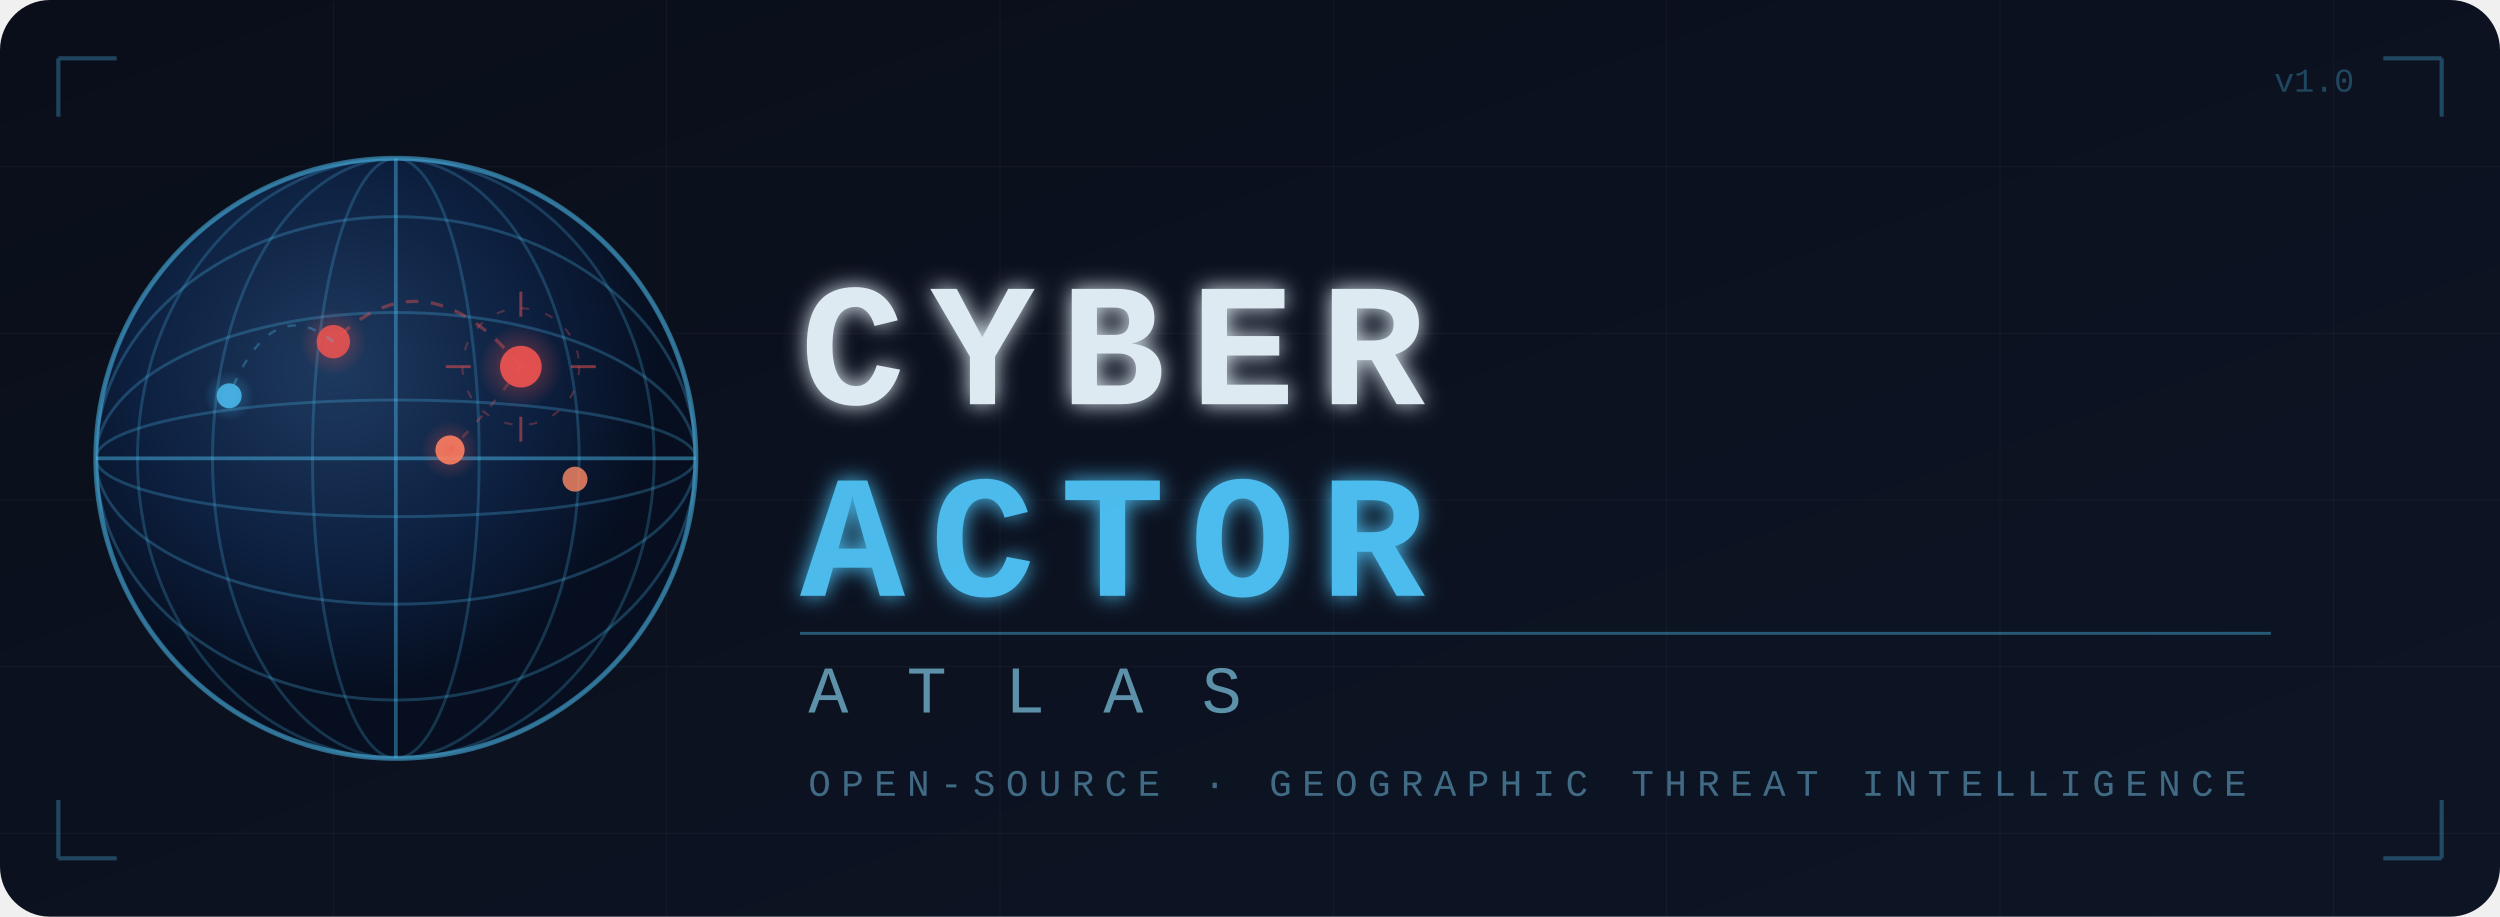
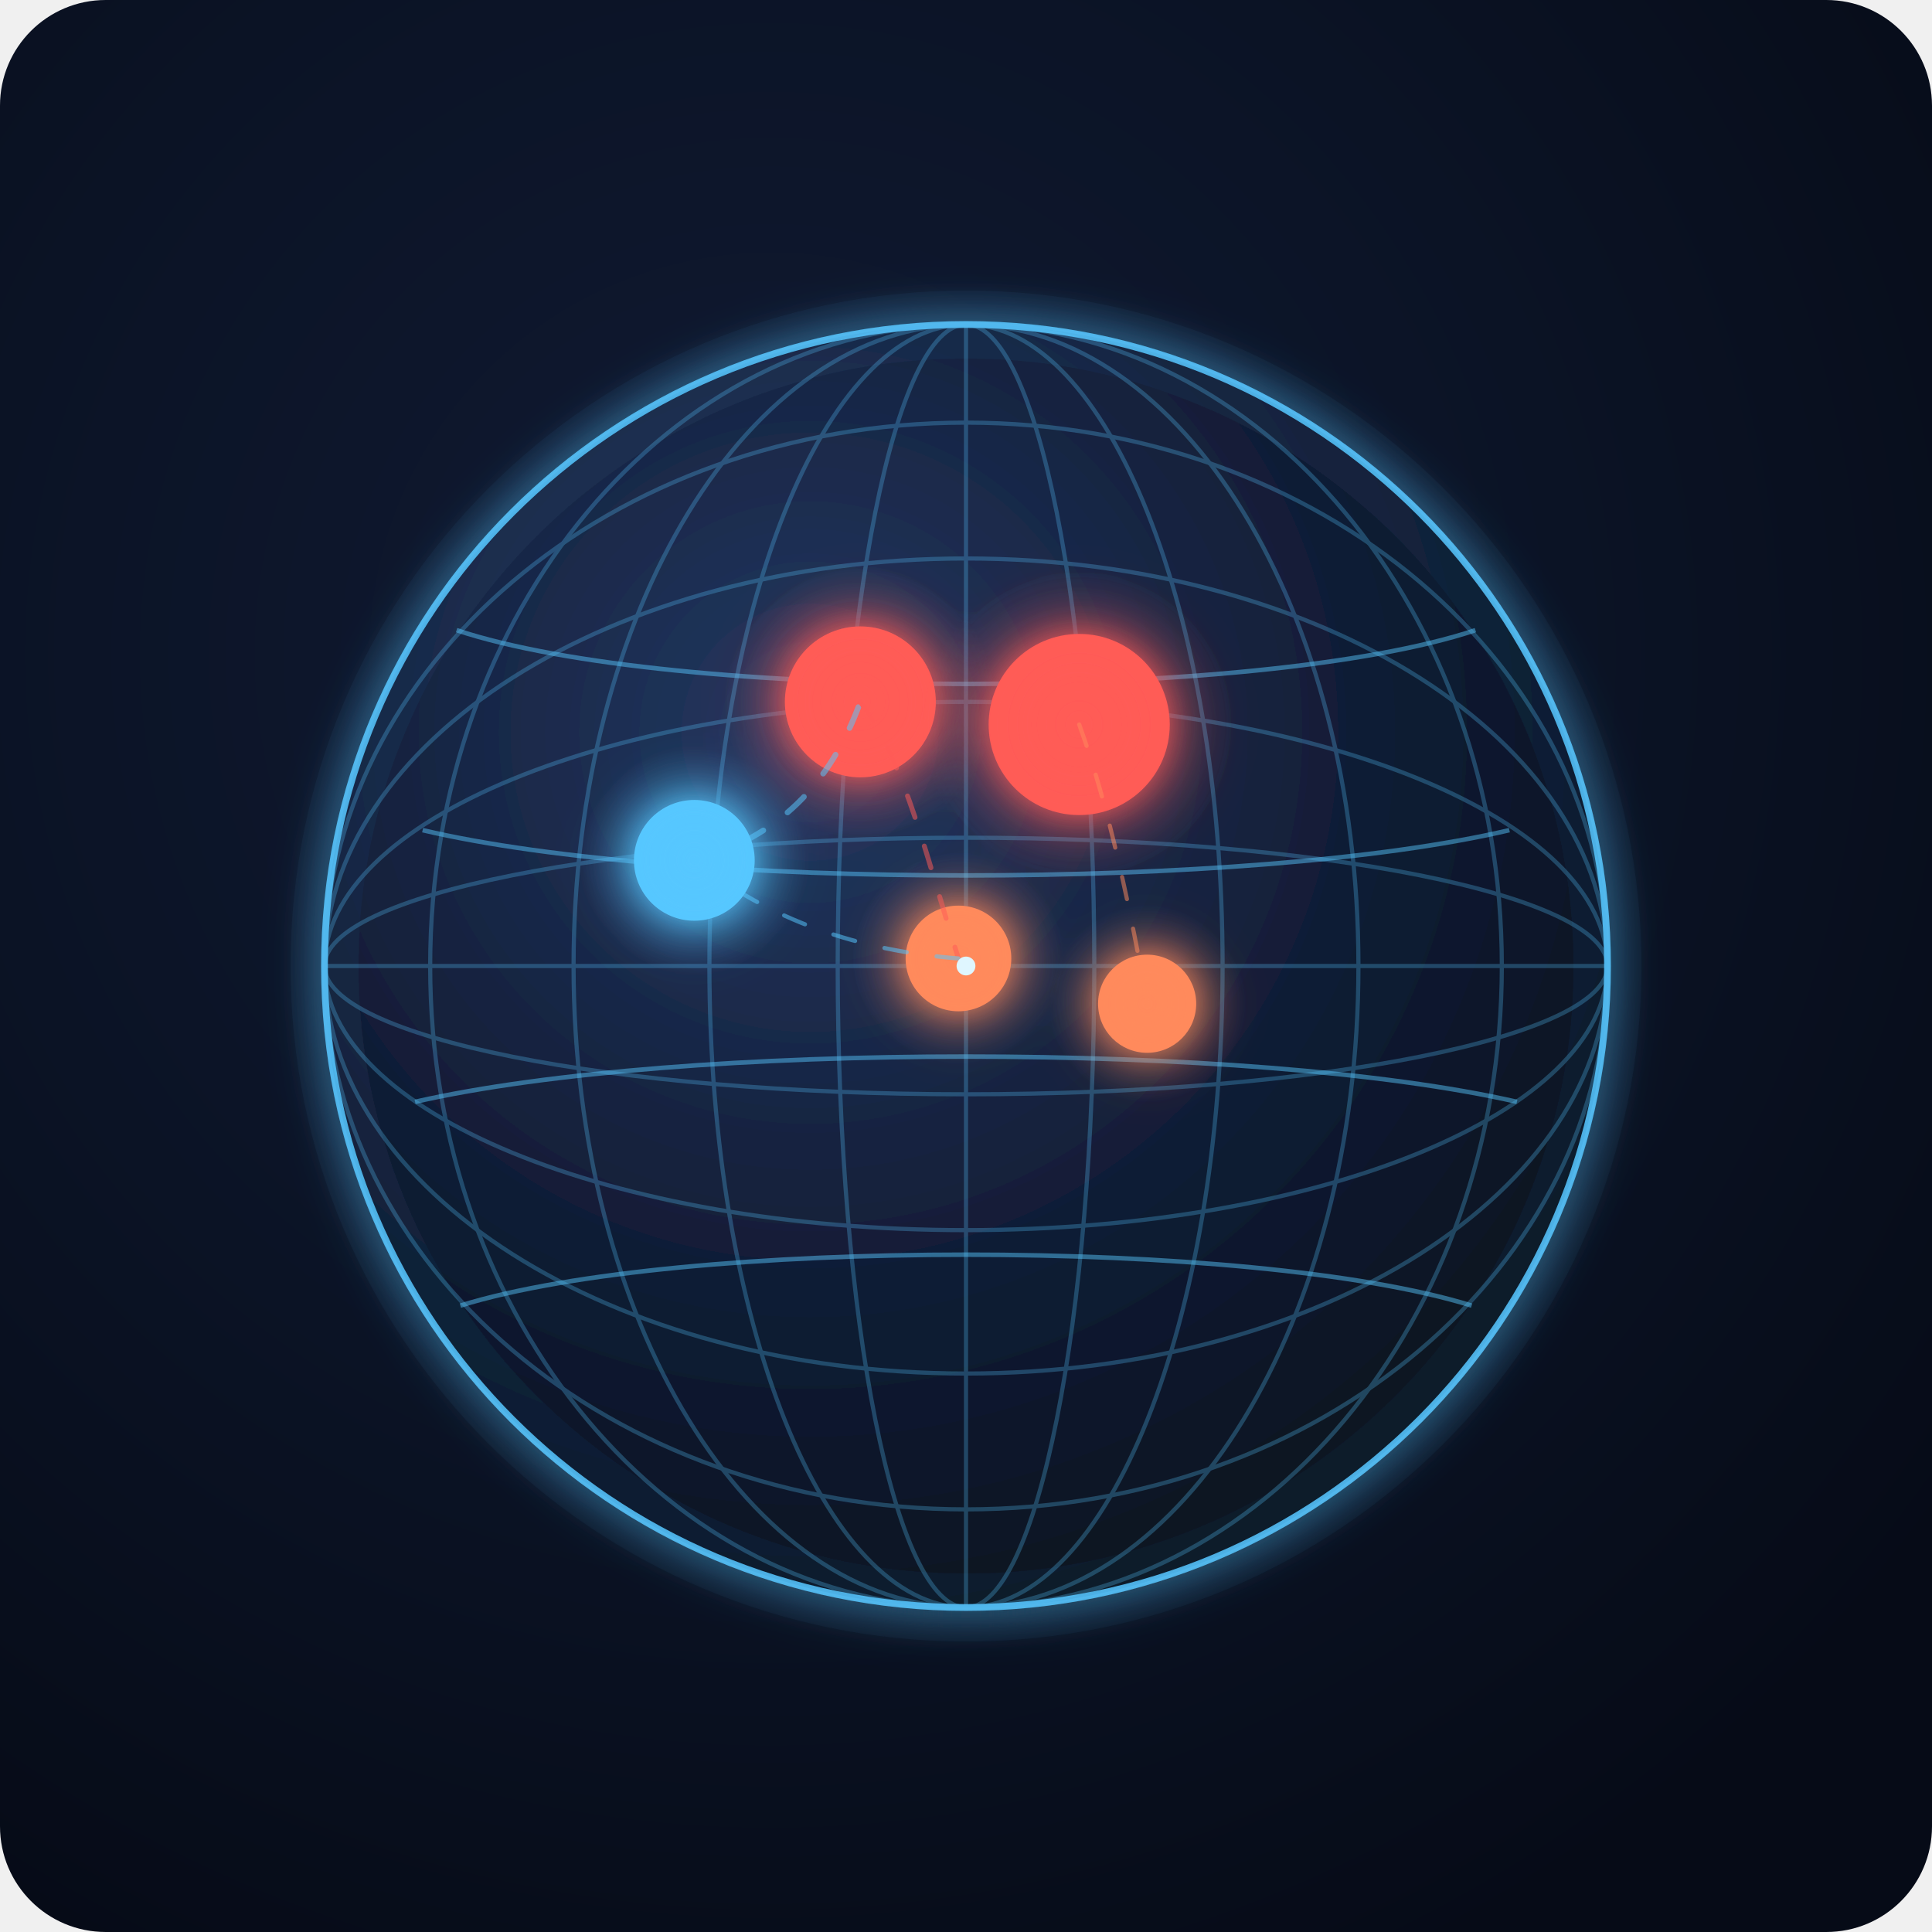
- <svg xmlns="http://www.w3.org/2000/svg" viewBox="0 0 600 220" width="600" height="220">
+ <svg xmlns="http://www.w3.org/2000/svg" viewBox="0 0 512 512" role="img" aria-labelledby="title desc">
  <defs>
-     <linearGradient id="bgGrad" x1="0%" y1="0%" x2="100%" y2="100%">
-       <stop offset="0%" style="stop-color:#0a0e1a;stop-opacity:1" />
-       <stop offset="100%" style="stop-color:#0d1525;stop-opacity:1" />
-     </linearGradient>
-     <radialGradient id="globeGlow" cx="40%" cy="35%" r="55%">
-       <stop offset="0%" style="stop-color:#1e3a5f;stop-opacity:1" />
-       <stop offset="60%" style="stop-color:#0d2040;stop-opacity:1" />
-       <stop offset="100%" style="stop-color:#060e1f;stop-opacity:1" />
+     <radialGradient id="bg" cx="40%" cy="34%" r="75%">
+       <stop offset="0%" stop-color="#101a33" />
+       <stop offset="55%" stop-color="#0b1325" />
+       <stop offset="100%" stop-color="#060b17" />
    </radialGradient>
-     <radialGradient id="nodeGlow" cx="50%" cy="50%" r="50%">
-       <stop offset="0%" style="stop-color:#4fc3f7;stop-opacity:0.9" />
-       <stop offset="100%" style="stop-color:#4fc3f7;stop-opacity:0" />
+     <radialGradient id="sphere" cx="38%" cy="32%" r="72%">
+       <stop offset="0%" stop-color="#243862" />
+       <stop offset="58%" stop-color="#111d36" />
+       <stop offset="100%" stop-color="#07111f" />
    </radialGradient>
-     <radialGradient id="redNodeGlow" cx="50%" cy="50%" r="50%">
-       <stop offset="0%" style="stop-color:#ef5350;stop-opacity:0.9" />
-       <stop offset="100%" style="stop-color:#ef5350;stop-opacity:0" />
+     <radialGradient id="blueGlow" cx="50%" cy="50%" r="50%">
+       <stop offset="0%" stop-color="#57c7ff" stop-opacity="0.95" />
+       <stop offset="100%" stop-color="#57c7ff" stop-opacity="0" />
    </radialGradient>
-     <clipPath id="globeClip">
-       <circle cx="95" cy="110" r="72" />
+     <radialGradient id="redGlow" cx="50%" cy="50%" r="50%">
+       <stop offset="0%" stop-color="#ff5b57" stop-opacity="0.92" />
+       <stop offset="100%" stop-color="#ff5b57" stop-opacity="0" />
+     </radialGradient>
+     <radialGradient id="orangeGlow" cx="50%" cy="50%" r="50%">
+       <stop offset="0%" stop-color="#ff8a5c" stop-opacity="0.9" />
+       <stop offset="100%" stop-color="#ff8a5c" stop-opacity="0" />
+     </radialGradient>
+     <clipPath id="clip">
+       <circle cx="256" cy="256" r="170" />
    </clipPath>
-     <filter id="softGlow" x="-30%" y="-30%" width="160%" height="160%">
-       <feGaussianBlur stdDeviation="3" result="blur" />
-       <feComposite in="SourceGraphic" in2="blur" operator="over" />
-     </filter>
-     <filter id="textGlow" x="-10%" y="-30%" width="120%" height="160%">
-       <feGaussianBlur stdDeviation="2.5" result="blur" />
-       <feComposite in="SourceGraphic" in2="blur" operator="over" />
+     <filter id="softGlow" x="-40%" y="-40%" width="180%" height="180%">
+       <feGaussianBlur stdDeviation="5" result="b" />
+       <feMerge>
+         <feMergeNode in="b" />
+         <feMergeNode in="SourceGraphic" />
+       </feMerge>
    </filter>
  </defs>
-   <rect width="600" height="220" fill="url(#bgGrad)" rx="12" />
-   <line x1="0" y1="40" x2="600" y2="40" stroke="#ffffff" stroke-width="0.2" opacity="0.04" />
-   <line x1="0" y1="80" x2="600" y2="80" stroke="#ffffff" stroke-width="0.2" opacity="0.04" />
-   <line x1="0" y1="120" x2="600" y2="120" stroke="#ffffff" stroke-width="0.2" opacity="0.04" />
-   <line x1="0" y1="160" x2="600" y2="160" stroke="#ffffff" stroke-width="0.2" opacity="0.04" />
-   <line x1="0" y1="200" x2="600" y2="200" stroke="#ffffff" stroke-width="0.2" opacity="0.04" />
-   <line x1="80" y1="0" x2="80" y2="220" stroke="#ffffff" stroke-width="0.2" opacity="0.04" />
-   <line x1="160" y1="0" x2="160" y2="220" stroke="#ffffff" stroke-width="0.2" opacity="0.04" />
-   <line x1="240" y1="0" x2="240" y2="220" stroke="#ffffff" stroke-width="0.2" opacity="0.04" />
-   <line x1="320" y1="0" x2="320" y2="220" stroke="#ffffff" stroke-width="0.2" opacity="0.04" />
-   <line x1="400" y1="0" x2="400" y2="220" stroke="#ffffff" stroke-width="0.2" opacity="0.04" />
-   <line x1="480" y1="0" x2="480" y2="220" stroke="#ffffff" stroke-width="0.2" opacity="0.04" />
-   <line x1="560" y1="0" x2="560" y2="220" stroke="#ffffff" stroke-width="0.2" opacity="0.04" />
-   <circle cx="95" cy="110" r="72" fill="url(#globeGlow)" />
-   <circle cx="95" cy="110" r="72" fill="none" stroke="#4fc3f7" stroke-width="1.2" opacity="0.5" />
-   <g clip-path="url(#globeClip)" opacity="0.25" stroke="#4fc3f7" stroke-width="0.7" fill="none">
-     <ellipse cx="95" cy="110" rx="72" ry="14" />
-     <ellipse cx="95" cy="110" rx="72" ry="35" />
-     <ellipse cx="95" cy="110" rx="72" ry="58" />
+   <rect width="512" height="512" rx="28" fill="url(#bg)" />
+   <g filter="url(#softGlow)">
+     <circle cx="256" cy="256" r="170" fill="url(#sphere)" />
+     <circle cx="256" cy="256" r="170" fill="none" stroke="#57c7ff" stroke-width="1.8" opacity="0.85" />
+     <circle cx="256" cy="256" r="170" fill="none" stroke="#57c7ff" stroke-opacity="0.05" stroke-width="18" />
  </g>
-   <g clip-path="url(#globeClip)" opacity="0.45" stroke="#4fc3f7" stroke-width="0.9" fill="none">
-     <line x1="23" y1="110" x2="167" y2="110" />
+   <g clip-path="url(#clip)" fill="none" stroke="#57c7ff" opacity="0.28" stroke-width="1.1">
+     <ellipse cx="256" cy="256" rx="170" ry="34" />
+     <ellipse cx="256" cy="256" rx="170" ry="70" />
+     <ellipse cx="256" cy="256" rx="170" ry="108" />
+     <ellipse cx="256" cy="256" rx="170" ry="144" />
+     <ellipse cx="256" cy="256" rx="34" ry="170" />
+     <ellipse cx="256" cy="256" rx="68" ry="170" />
+     <ellipse cx="256" cy="256" rx="104" ry="170" />
+     <ellipse cx="256" cy="256" rx="142" ry="170" />
+     <path d="M86 256H426" />
+     <path d="M256 86V426" />
  </g>
-   <g clip-path="url(#globeClip)" opacity="0.22" stroke="#4fc3f7" stroke-width="0.7" fill="none">
-     <ellipse cx="95" cy="110" rx="20" ry="72" />
-     <ellipse cx="95" cy="110" rx="44" ry="72" />
-     <ellipse cx="95" cy="110" rx="62" ry="72" />
+   <g clip-path="url(#clip)" opacity="0.47" fill="none" stroke="#57c7ff" stroke-width="1.2">
+     <path d="M121 167C178 186 334 186 391 167" />
+     <path d="M112 220C180 236 332 236 400 220" />
+     <path d="M110 292C180 276 332 276 402 292" />
+     <path d="M122 346C180 328 332 328 390 346" />
  </g>
-   <g clip-path="url(#globeClip)" opacity="0.4" stroke="#4fc3f7" stroke-width="0.9" fill="none">
-     <line x1="95" y1="38" x2="95" y2="182" />
+   <g filter="url(#softGlow)">
+     <circle cx="184" cy="228" r="16" fill="#57c7ff" />
+     <circle cx="184" cy="228" r="30" fill="url(#blueGlow)" opacity="0.45" />
+     <circle cx="228" cy="186" r="20" fill="#ff5b57" />
+     <circle cx="228" cy="186" r="36" fill="url(#redGlow)" opacity="0.43" />
+     <circle cx="286" cy="192" r="24" fill="#ff5b57" />
+     <circle cx="286" cy="192" r="42" fill="url(#redGlow)" opacity="0.4" />
+     <circle cx="254" cy="254" r="14" fill="#ff8a5c" />
+     <circle cx="254" cy="254" r="28" fill="url(#orangeGlow)" opacity="0.36" />
+     <circle cx="304" cy="266" r="13" fill="#ff8a5c" />
+     <circle cx="304" cy="266" r="26" fill="url(#orangeGlow)" opacity="0.35" />
  </g>
-   <circle cx="125" cy="88" r="5" fill="#ef5350" opacity="0.9" />
-   <circle cx="125" cy="88" r="10" fill="url(#redNodeGlow)" opacity="0.5" />
-   <circle cx="80" cy="82" r="4" fill="#ef5350" opacity="0.85" />
-   <circle cx="80" cy="82" r="8" fill="url(#redNodeGlow)" opacity="0.45" />
-   <circle cx="108" cy="108" r="3.5" fill="#ff8a65" opacity="0.9" />
-   <circle cx="108" cy="108" r="7" fill="url(#redNodeGlow)" opacity="0.4" />
-   <circle cx="55" cy="95" r="3" fill="#4fc3f7" opacity="0.8" />
-   <circle cx="55" cy="95" r="6" fill="url(#nodeGlow)" opacity="0.4" />
-   <circle cx="138" cy="115" r="3" fill="#ff8a65" opacity="0.8" />
-   <path d="M125,88 Q102,60 80,82" stroke="#ef5350" stroke-width="0.8" fill="none" opacity="0.4" stroke-dasharray="3,3" />
-   <path d="M125,88 Q118,98 108,108" stroke="#ef5350" stroke-width="0.6" fill="none" opacity="0.3" stroke-dasharray="2,3" />
-   <path d="M80,82 Q65,70 55,95" stroke="#4fc3f7" stroke-width="0.6" fill="none" opacity="0.3" stroke-dasharray="2,3" />
-   <circle cx="125" cy="88" r="14" fill="none" stroke="#ef5350" stroke-width="0.5" opacity="0.3" stroke-dasharray="2,4" />
-   <line x1="125" y1="70" x2="125" y2="76" stroke="#ef5350" stroke-width="0.7" opacity="0.5" />
-   <line x1="125" y1="100" x2="125" y2="106" stroke="#ef5350" stroke-width="0.7" opacity="0.5" />
-   <line x1="107" y1="88" x2="113" y2="88" stroke="#ef5350" stroke-width="0.7" opacity="0.5" />
-   <line x1="137" y1="88" x2="143" y2="88" stroke="#ef5350" stroke-width="0.7" opacity="0.5" />
-   <circle cx="95" cy="110" r="72" fill="none" stroke="#4fc3f7" stroke-width="0.6" opacity="0.15" />
-   <text x="192" y="97" font-family="'Courier New', 'Lucida Console', monospace" font-size="42" font-weight="700" letter-spacing="6" fill="#e8f4fd" filter="url(#textGlow)" opacity="0.95">CYBER</text>
-   <text x="192" y="143" font-family="'Courier New', 'Lucida Console', monospace" font-size="42" font-weight="700" letter-spacing="6" fill="#4fc3f7" filter="url(#textGlow)" opacity="0.95">ACTOR</text>
-   <line x1="192" y1="152" x2="545" y2="152" stroke="#4fc3f7" stroke-width="0.7" opacity="0.4" />
-   <text x="194" y="171" font-family="'Courier New', 'Lucida Console', monospace" font-size="16" font-weight="400" letter-spacing="14" fill="#7ec8e3" opacity="0.7">ATLAS</text>
-   <text x="194" y="191" font-family="'Courier New', 'Lucida Console', monospace" font-size="9" font-weight="400" letter-spacing="2.5" fill="#4a7a96" opacity="0.85">OPEN-SOURCE · GEOGRAPHIC THREAT INTELLIGENCE</text>
-   <text x="565" y="22" font-family="'Courier New', monospace" font-size="8" fill="#4fc3f7" opacity="0.3" text-anchor="end">v1.0</text>
-   <path d="M14,14 L14,28 M14,14 L28,14" stroke="#4fc3f7" stroke-width="1" opacity="0.3" fill="none" />
-   <path d="M586,14 L586,28 M586,14 L572,14" stroke="#4fc3f7" stroke-width="1" opacity="0.3" fill="none" />
-   <path d="M14,206 L14,192 M14,206 L28,206" stroke="#4fc3f7" stroke-width="1" opacity="0.3" fill="none" />
-   <path d="M586,206 L586,192 M586,206 L572,206" stroke="#4fc3f7" stroke-width="1" opacity="0.3" fill="none" />
+   <g opacity="0.52" fill="none" stroke-linecap="round" stroke-dasharray="6 8">
+     <path d="M184 228C206 222 220 208 228 186" stroke="#57c7ff" stroke-width="1.5" />
+     <path d="M228 186C240 202 246 229 254 254" stroke="#ff5b57" stroke-width="1.3" />
+     <path d="M184 228C204 244 228 252 254 254" stroke="#57c7ff" stroke-width="1.1" />
+     <path d="M286 192C294 214 300 243 304 266" stroke="#ff8a5c" stroke-width="1.1" />
+   </g>
+   <circle cx="256" cy="256" r="170" fill="none" stroke="#57c7ff" stroke-opacity="0.15" stroke-width="1.1" />
+   <circle cx="256" cy="256" r="2.5" fill="#dff6ff" />
</svg>
